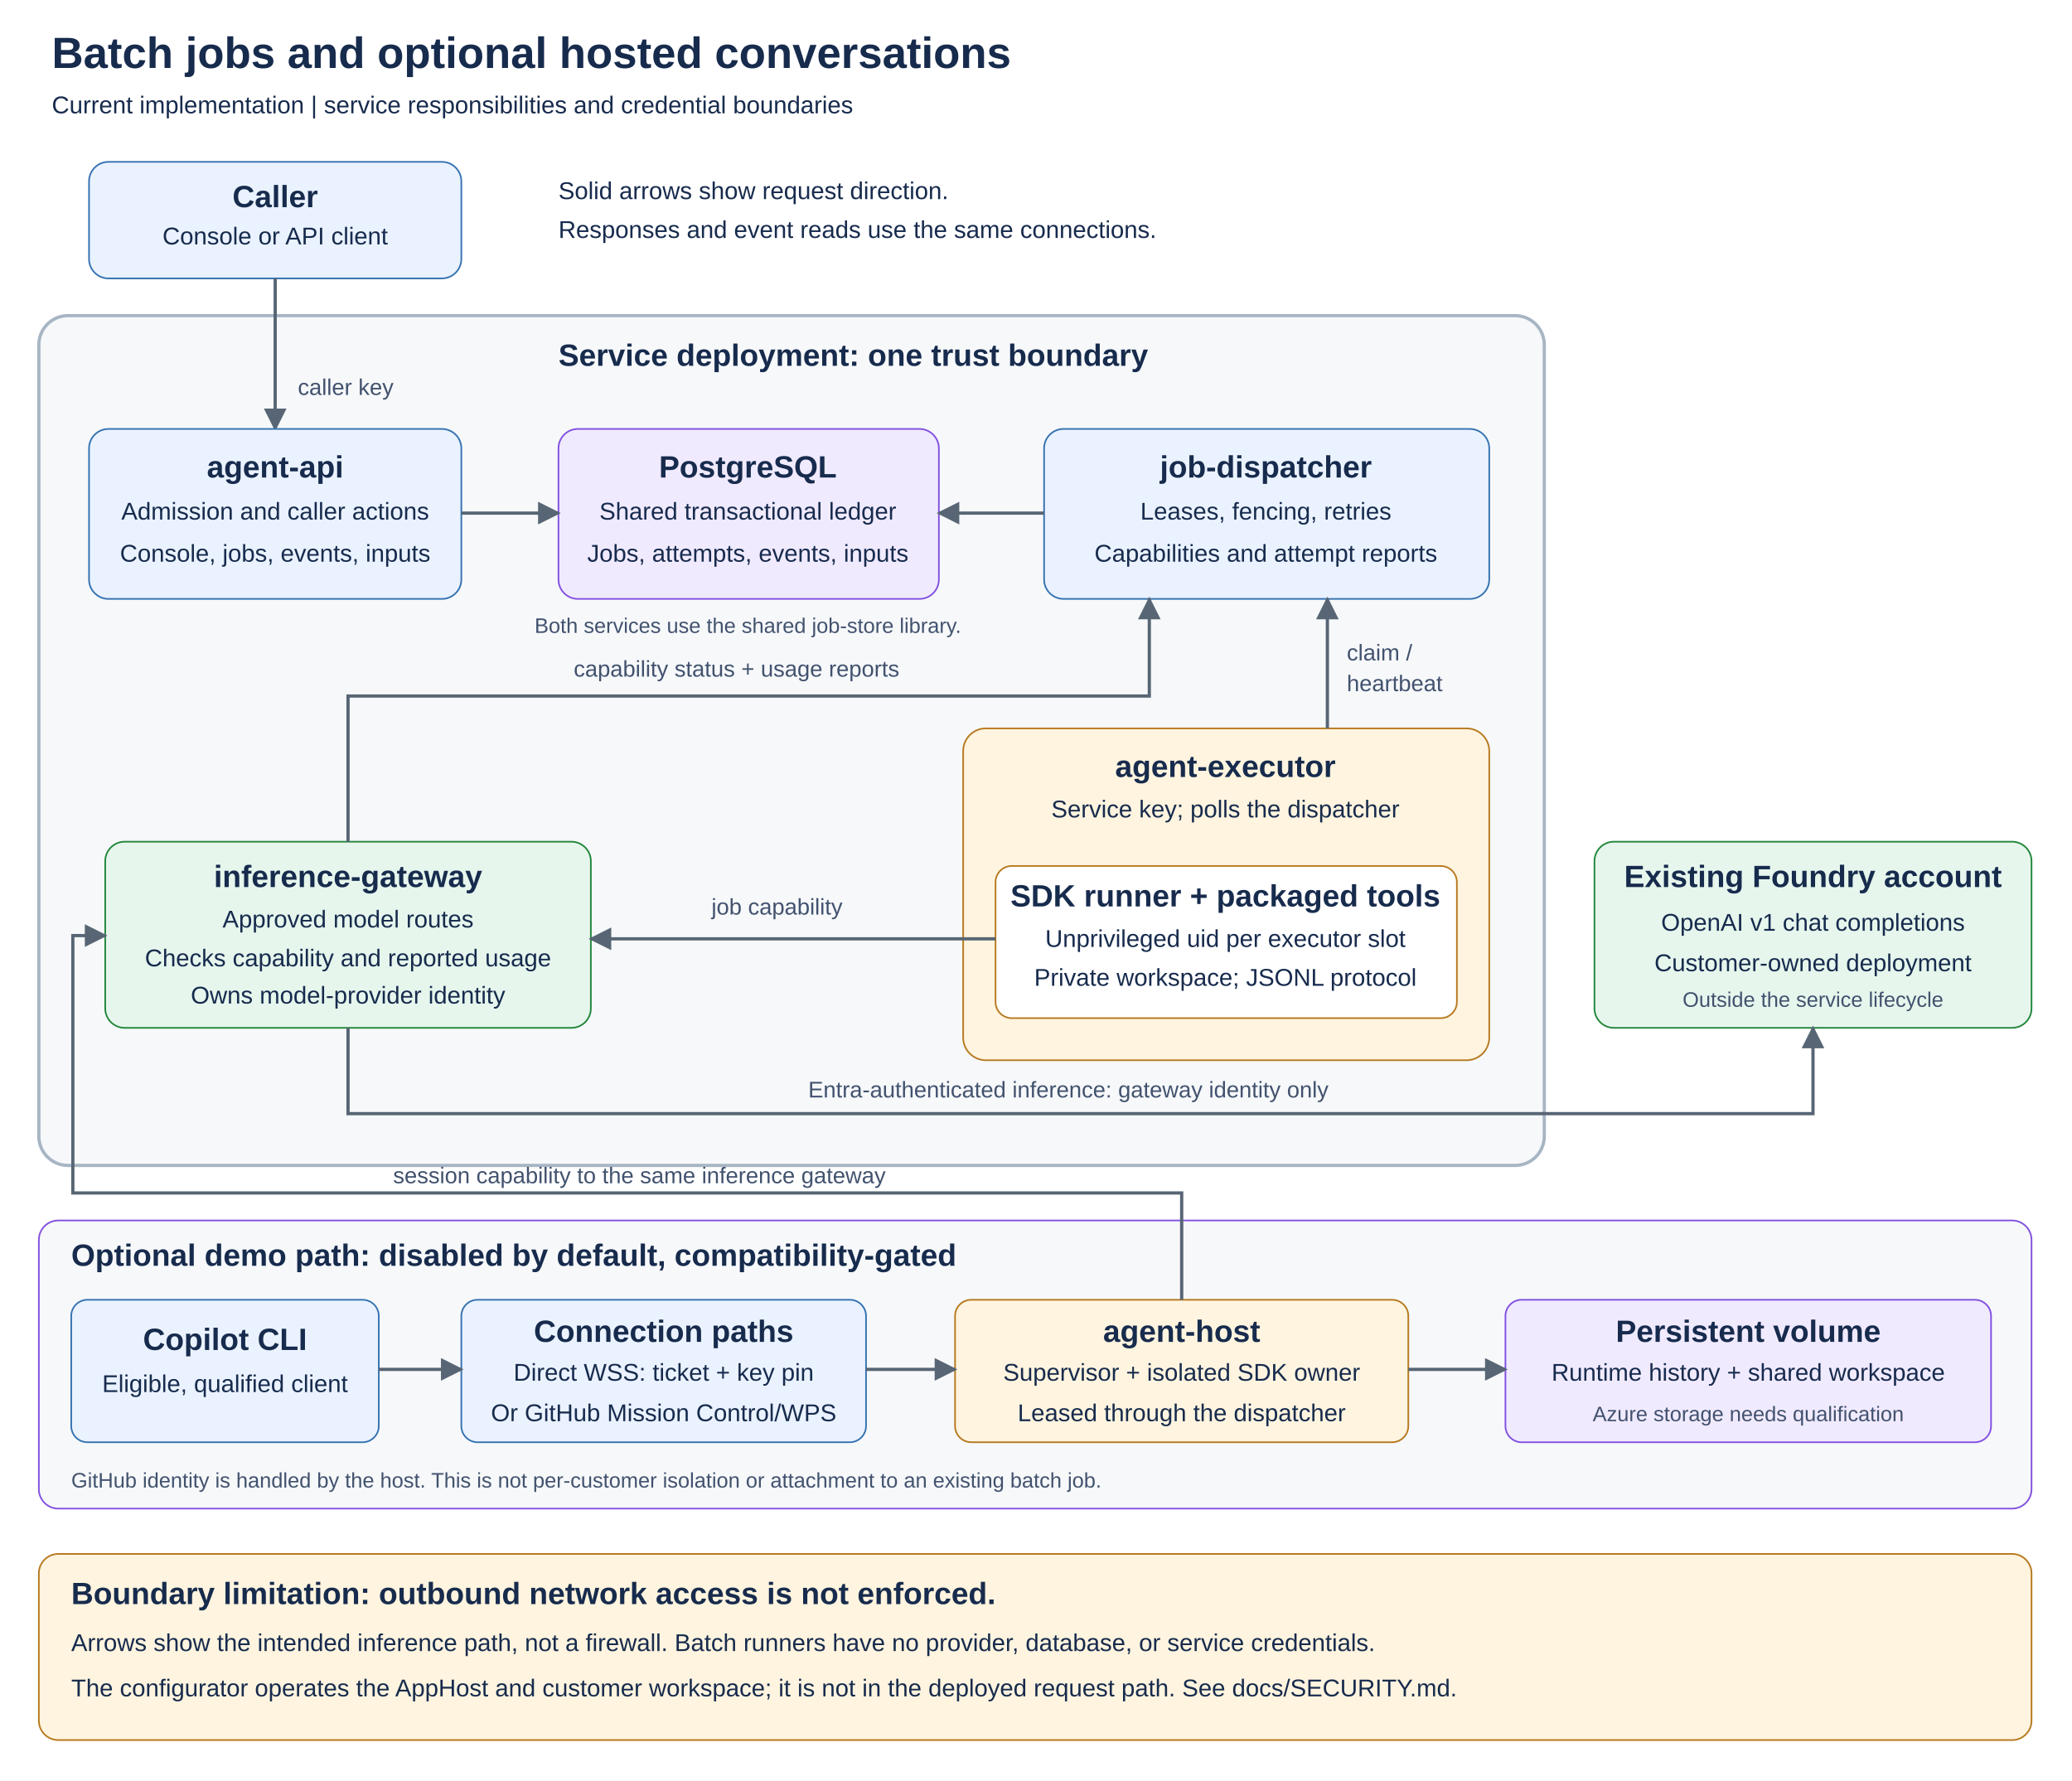
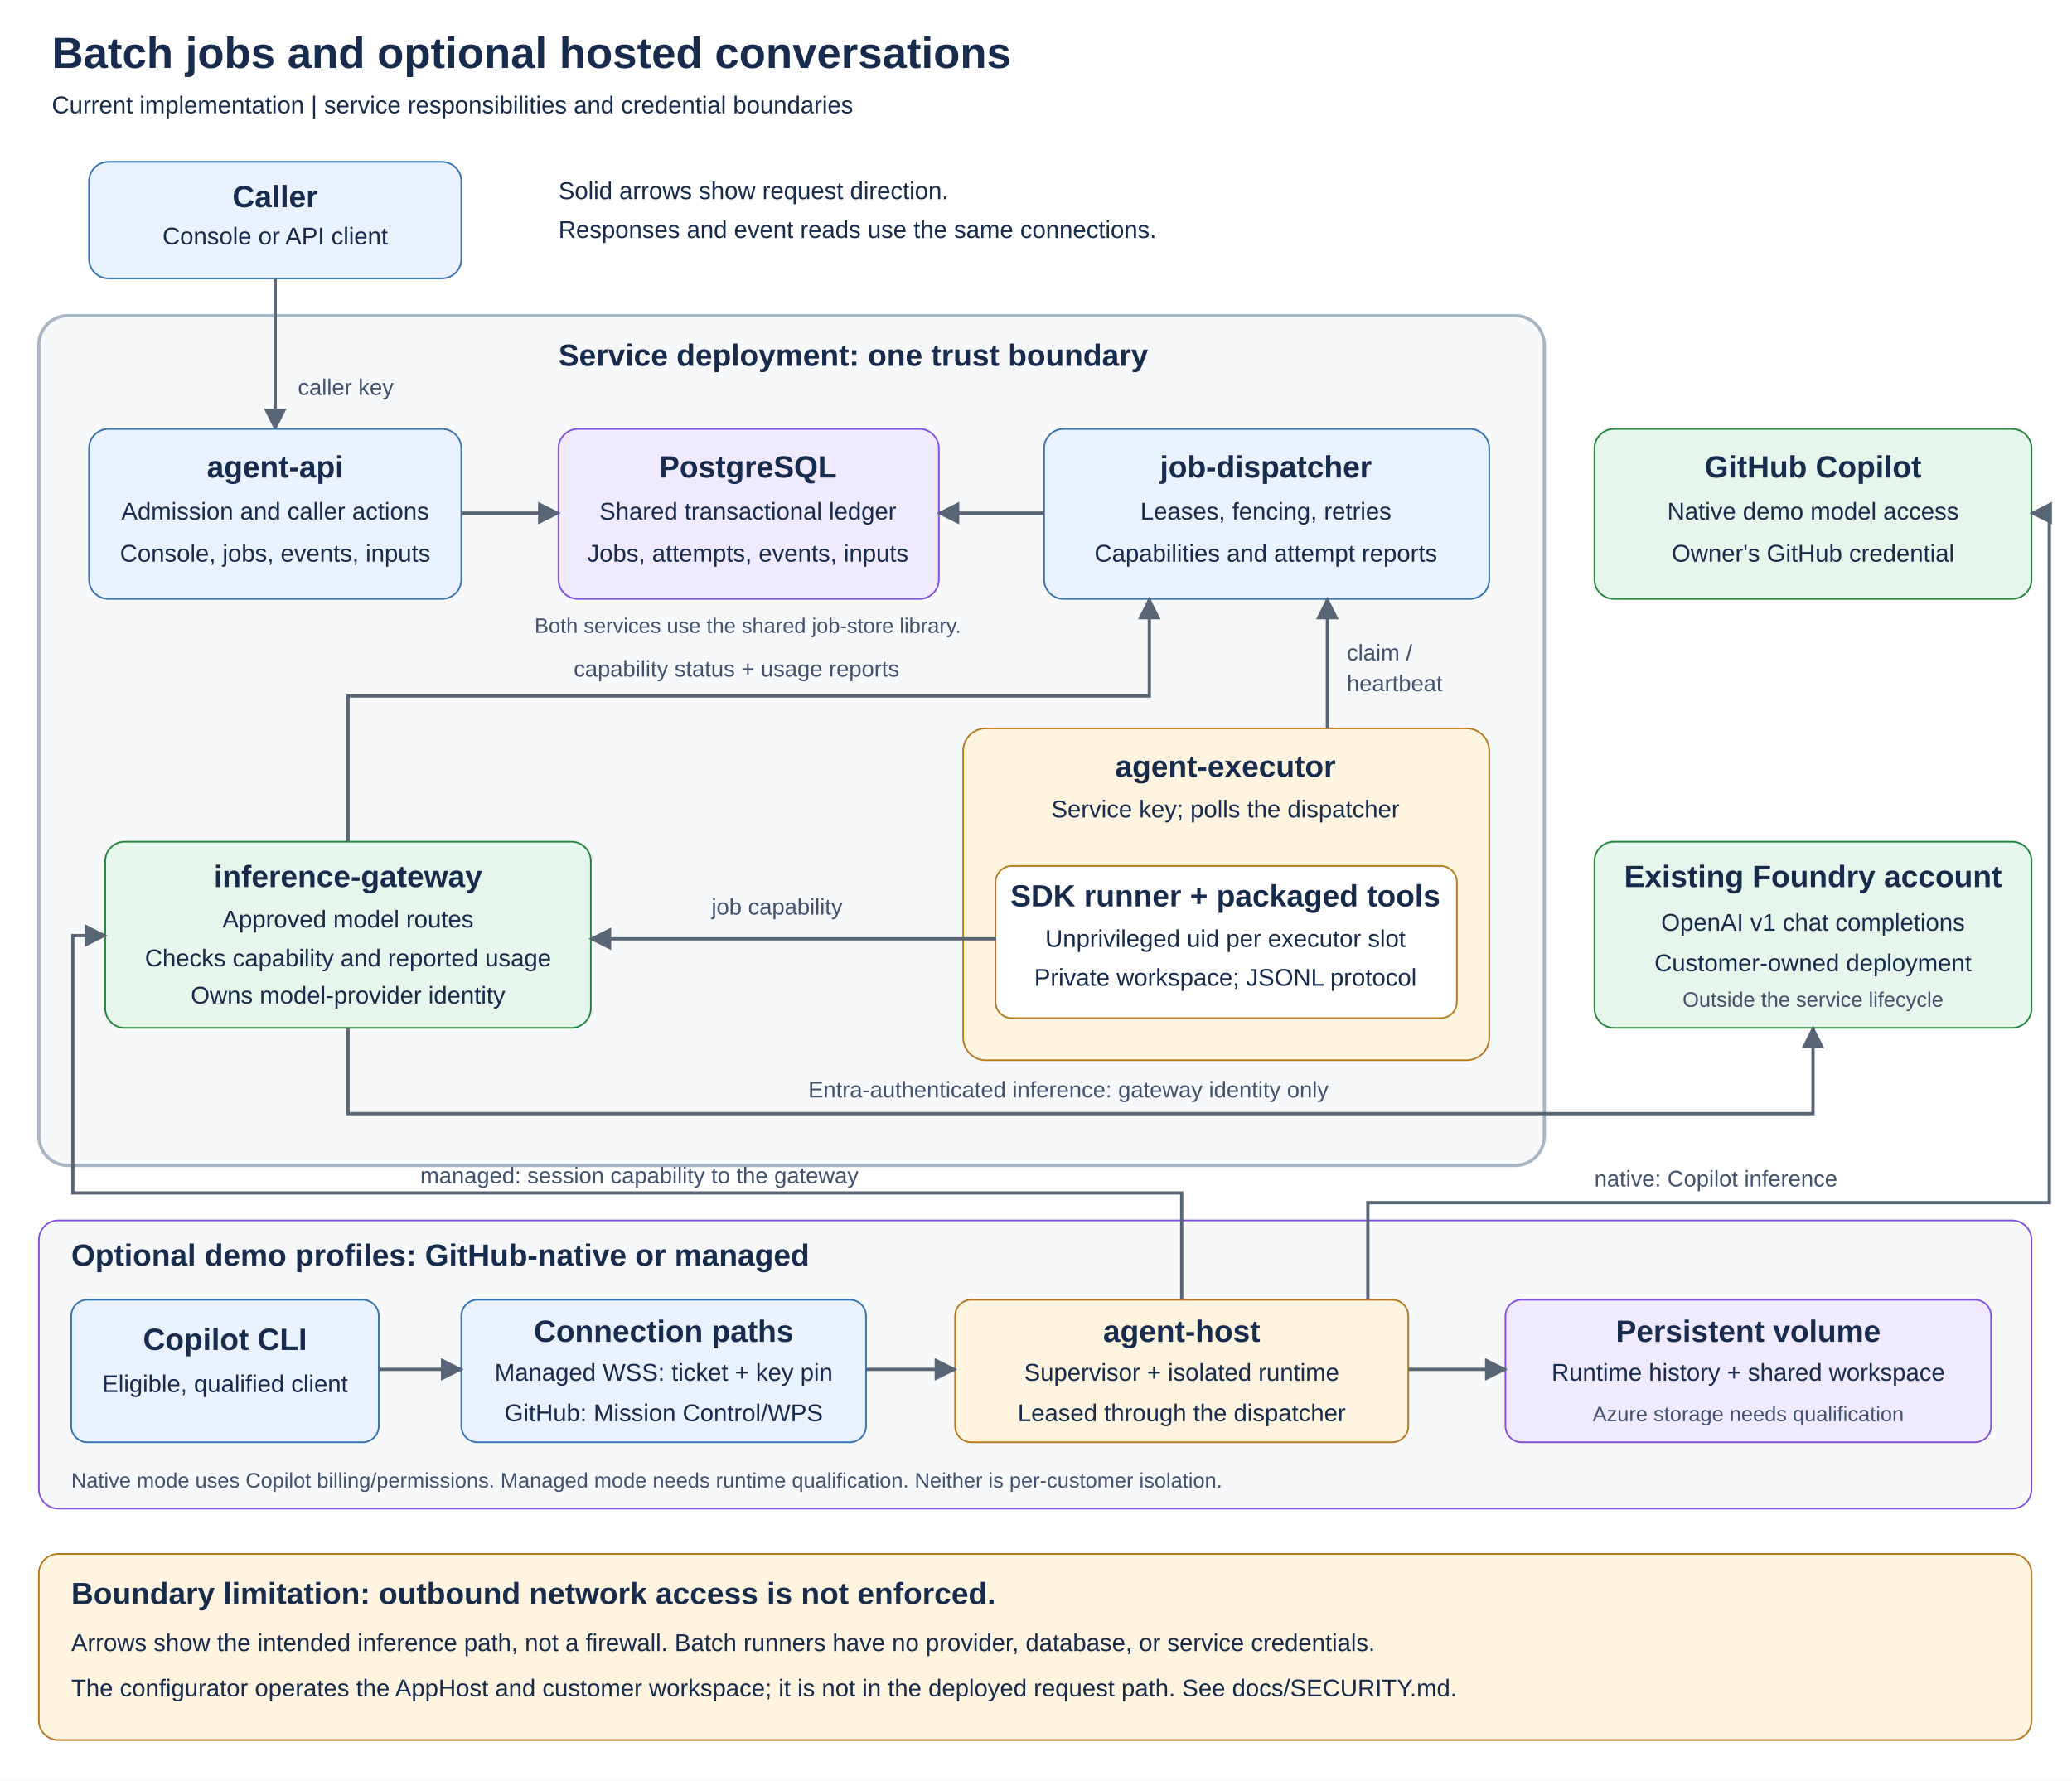
<svg xmlns="http://www.w3.org/2000/svg" width="1280" height="1100" viewBox="0 0 1280 1100" role="img" aria-labelledby="title description">
  <defs>
    <marker id="arrow" viewBox="0 0 10 10" refX="9" refY="5" markerWidth="7" markerHeight="7" orient="auto-start-reverse">
      <path d="M 0 0 L 10 5 L 0 10 z" fill="#576574" />
    </marker>
    <style>
      text { font-family: Arial, Helvetica, sans-serif; fill: #172b4d; }
      .title { font-size: 27px; font-weight: 700; }
      .heading { font-size: 19px; font-weight: 700; }
      .body { font-size: 15px; }
      .label { font-size: 14px; fill: #42526e; }
      .small { font-size: 13px; fill: #42526e; }
      .edge { fill: none; stroke: #576574; stroke-width: 2; marker-end: url(#arrow); }
    </style>
  </defs>
  <rect width="1280" height="1100" fill="#ffffff" />
  <text x="32" y="42" class="title">Batch jobs and optional hosted conversations</text>
  <text x="32" y="70" class="body">Current implementation | service responsibilities and credential boundaries</text>
  <rect x="55" y="100" width="230" height="72" rx="12" fill="#eaf2ff" stroke="#3572b0" />
  <text x="170" y="128" class="heading" text-anchor="middle">Caller</text>
  <text x="170" y="151" class="body" text-anchor="middle">Console or API client</text>
  <text x="345" y="123" class="body">Solid arrows show request direction.</text>
  <text x="345" y="147" class="body">Responses and event reads use the same connections.</text>
  <rect x="24" y="195" width="930" height="525" rx="18" fill="#f6f8fa" stroke="#a7b5c4" stroke-width="2" />
  <text x="345" y="226" class="heading">Service deployment: one trust boundary</text>
  <path d="M 170 172 V 265" class="edge" />
  <text x="184" y="244" class="label">caller key</text>
  <rect x="55" y="265" width="230" height="105" rx="12" fill="#eaf2ff" stroke="#3572b0" />
  <text x="170" y="295" class="heading" text-anchor="middle">agent-api</text>
  <text x="170" y="321" class="body" text-anchor="middle">Admission and caller actions</text>
  <text x="170" y="347" class="body" text-anchor="middle">Console, jobs, events, inputs</text>
  <rect x="345" y="265" width="235" height="105" rx="12" fill="#f0eaff" stroke="#8250df" />
  <text x="462" y="295" class="heading" text-anchor="middle">PostgreSQL</text>
  <text x="462" y="321" class="body" text-anchor="middle">Shared transactional ledger</text>
  <text x="462" y="347" class="body" text-anchor="middle">Jobs, attempts, events, inputs</text>
  <rect x="645" y="265" width="275" height="105" rx="12" fill="#eaf2ff" stroke="#3572b0" />
  <text x="782" y="295" class="heading" text-anchor="middle">job-dispatcher</text>
  <text x="782" y="321" class="body" text-anchor="middle">Leases, fencing, retries</text>
  <text x="782" y="347" class="body" text-anchor="middle">Capabilities and attempt reports</text>
  <path d="M 285 317 H 345" class="edge" />
  <path d="M 645 317 H 580" class="edge" />
+   <rect x="985" y="265" width="270" height="105" rx="12" fill="#e6f6ed" stroke="#22863a" />
+   <text x="1120" y="295" class="heading" text-anchor="middle">GitHub Copilot</text>
+   <text x="1120" y="321" class="body" text-anchor="middle">Native demo model access</text>
+   <text x="1120" y="347" class="body" text-anchor="middle">Owner's GitHub credential</text>
  <text x="462" y="391" class="small" text-anchor="middle">Both services use the shared job-store library.</text>
  <rect x="595" y="450" width="325" height="205" rx="14" fill="#fff4df" stroke="#b7791f" />
  <text x="757" y="480" class="heading" text-anchor="middle">agent-executor</text>
  <text x="757" y="505" class="body" text-anchor="middle">Service key; polls the dispatcher</text>
  <rect x="615" y="535" width="285" height="94" rx="10" fill="#ffffff" stroke="#b7791f" />
  <text x="757" y="560" class="heading" text-anchor="middle">SDK runner + packaged tools</text>
  <text x="757" y="585" class="body" text-anchor="middle">Unprivileged uid per executor slot</text>
  <text x="757" y="609" class="body" text-anchor="middle">Private workspace; JSONL protocol</text>
  <path d="M 820 450 V 370" class="edge" />
  <text x="832" y="408" class="label">claim /</text>
  <text x="832" y="427" class="label">heartbeat</text>
  <rect x="65" y="520" width="300" height="115" rx="12" fill="#e6f6ed" stroke="#22863a" />
  <text x="215" y="548" class="heading" text-anchor="middle">inference-gateway</text>
  <text x="215" y="573" class="body" text-anchor="middle">Approved model routes</text>
  <text x="215" y="597" class="body" text-anchor="middle">Checks capability and reported usage</text>
  <text x="215" y="620" class="body" text-anchor="middle">Owns model-provider identity</text>
  <path d="M 615 580 H 365" class="edge" />
  <text x="480" y="565" class="label" text-anchor="middle">job capability</text>
  <path d="M 215 520 V 430 H 710 V 370" class="edge" />
  <text x="455" y="418" class="label" text-anchor="middle">capability status + usage reports</text>
  <rect x="985" y="520" width="270" height="115" rx="12" fill="#e6f6ed" stroke="#22863a" />
  <text x="1120" y="548" class="heading" text-anchor="middle">Existing Foundry account</text>
  <text x="1120" y="575" class="body" text-anchor="middle">OpenAI v1 chat completions</text>
  <text x="1120" y="600" class="body" text-anchor="middle">Customer-owned deployment</text>
  <text x="1120" y="622" class="small" text-anchor="middle">Outside the service lifecycle</text>
  <path d="M 215 635 V 688 H 1120 V 635" class="edge" />
  <text x="660" y="678" class="label" text-anchor="middle">Entra-authenticated inference: gateway identity only</text>
  <rect x="24" y="754" width="1231" height="178" rx="12" fill="#f6f8fa" stroke="#8250df" />
-   <text x="44" y="782" class="heading">Optional demo path: disabled by default, compatibility-gated</text>
+   <text x="44" y="782" class="heading">Optional demo profiles: GitHub-native or managed</text>
  <rect x="44" y="803" width="190" height="88" rx="10" fill="#eaf2ff" stroke="#3572b0" />
  <text x="139" y="834" class="heading" text-anchor="middle">Copilot CLI</text>
  <text x="139" y="860" class="body" text-anchor="middle">Eligible, qualified client</text>
  <rect x="285" y="803" width="250" height="88" rx="10" fill="#eaf2ff" stroke="#3572b0" />
  <text x="410" y="829" class="heading" text-anchor="middle">Connection paths</text>
-   <text x="410" y="853" class="body" text-anchor="middle">Direct WSS: ticket + key pin</text>
-   <text x="410" y="878" class="body" text-anchor="middle">Or GitHub Mission Control/WPS</text>
+   <text x="410" y="853" class="body" text-anchor="middle">Managed WSS: ticket + key pin</text>
+   <text x="410" y="878" class="body" text-anchor="middle">GitHub: Mission Control/WPS</text>
  <rect x="590" y="803" width="280" height="88" rx="10" fill="#fff4df" stroke="#b7791f" />
  <text x="730" y="829" class="heading" text-anchor="middle">agent-host</text>
-   <text x="730" y="853" class="body" text-anchor="middle">Supervisor + isolated SDK owner</text>
+   <text x="730" y="853" class="body" text-anchor="middle">Supervisor + isolated runtime</text>
  <text x="730" y="878" class="body" text-anchor="middle">Leased through the dispatcher</text>
  <rect x="930" y="803" width="300" height="88" rx="10" fill="#f0eaff" stroke="#8250df" />
  <text x="1080" y="829" class="heading" text-anchor="middle">Persistent volume</text>
  <text x="1080" y="853" class="body" text-anchor="middle">Runtime history + shared workspace</text>
  <text x="1080" y="878" class="small" text-anchor="middle">Azure storage needs qualification</text>
  <path d="M 234 846 H 285" class="edge" />
  <path d="M 535 846 H 590" class="edge" />
  <path d="M 870 846 H 930" class="edge" />
  <path d="M 730 803 V 737 H 45 V 578 H 65" class="edge" />
-   <text x="395" y="731" class="label" text-anchor="middle">session capability to the same inference gateway</text>
-   <text x="44" y="919" class="small">GitHub identity is handled by the host. This is not per-customer isolation or attachment to an existing batch job.</text>
+   <text x="395" y="731" class="label" text-anchor="middle">managed: session capability to the gateway</text>
+   <path d="M 845 803 V 743 H 1266 V 317 H 1255" class="edge" />
+   <text x="1060" y="733" class="label" text-anchor="middle">native: Copilot inference</text>
+   <text x="44" y="919" class="small">Native mode uses Copilot billing/permissions. Managed mode needs runtime qualification. Neither is per-customer isolation.</text>
  <rect x="24" y="960" width="1231" height="115" rx="12" fill="#fff4df" stroke="#b7791f" />
  <text x="44" y="991" class="heading">Boundary limitation: outbound network access is not enforced.</text>
  <text x="44" y="1020" class="body">Arrows show the intended inference path, not a firewall. Batch runners have no provider, database, or service credentials.</text>
  <text x="44" y="1048" class="body">The configurator operates the AppHost and customer workspace; it is not in the deployed request path. See docs/SECURITY.md.</text>
</svg>
